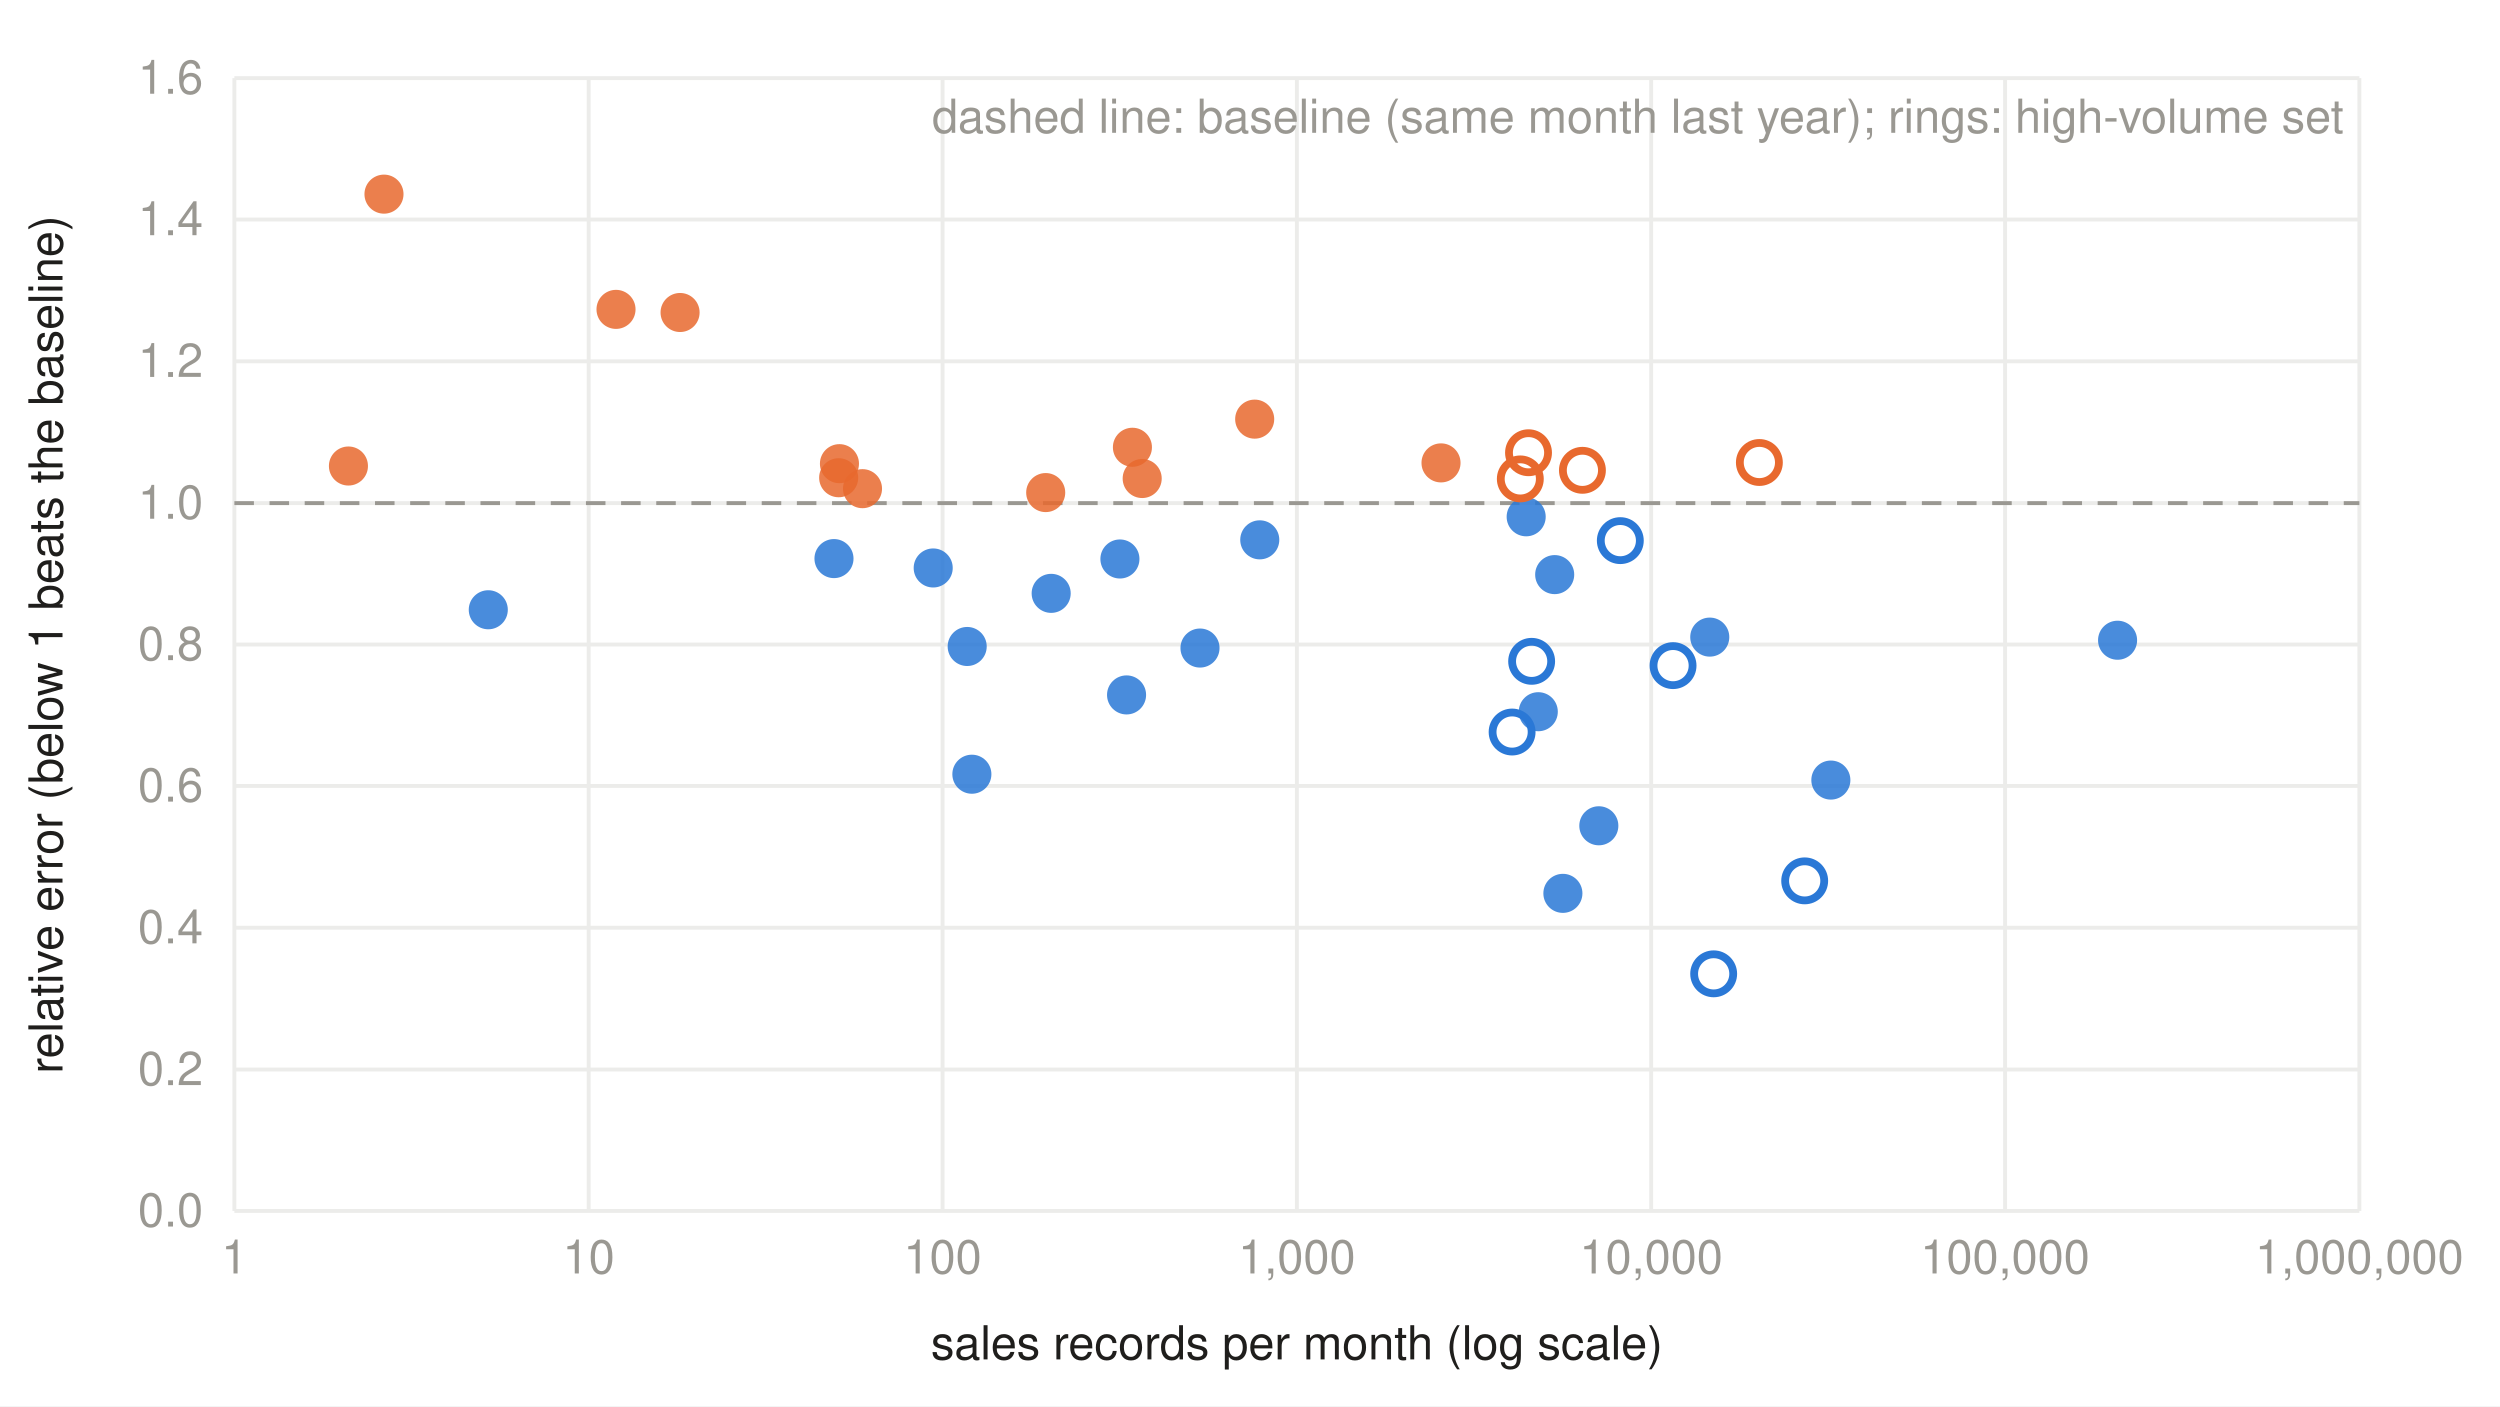
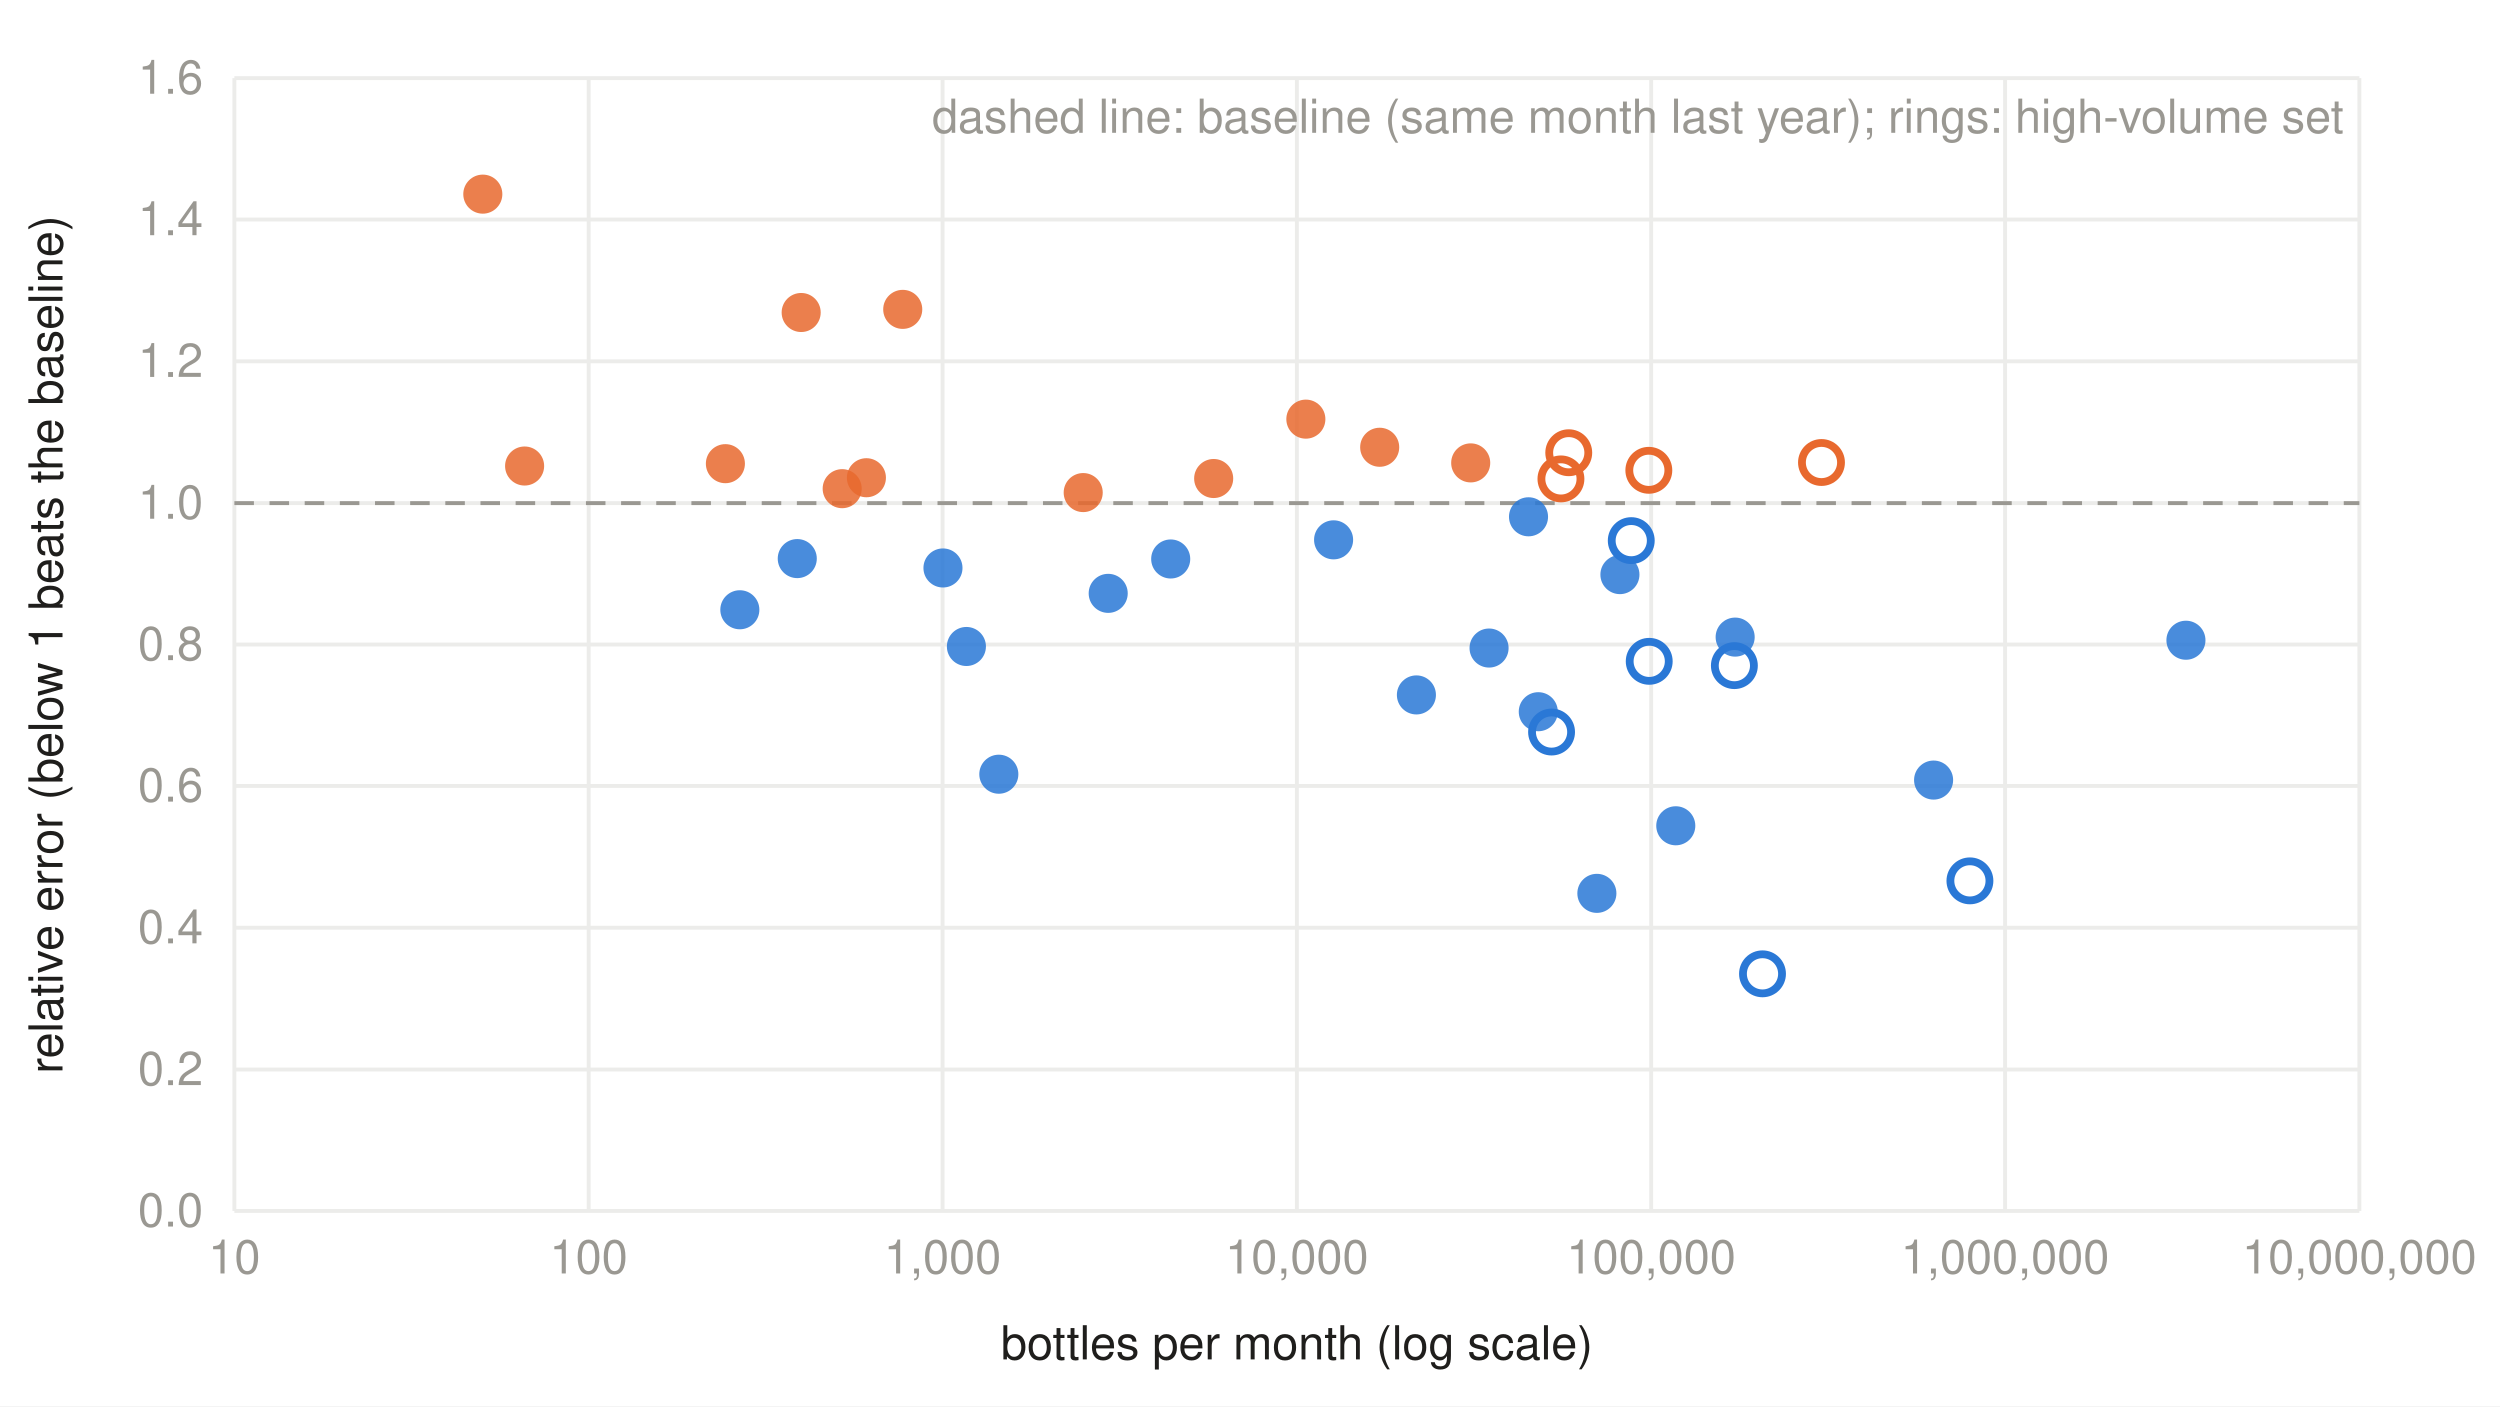
<svg xmlns="http://www.w3.org/2000/svg" viewBox="0 0 640 360" width="640" height="360" font-family="system-ui, -apple-system, Segoe UI, Helvetica, Arial, sans-serif" font-size="12">
  <rect width="640" height="360" fill="#ffffff" />
  <line x1="60.0" y1="20" x2="60.0" y2="310" stroke="#ececea" />
-   <text x="60.0" y="326" text-anchor="middle" fill="#9a9892">1</text>
+   <text x="60.0" y="326" text-anchor="middle" fill="#9a9892">10</text>
  <line x1="150.7" y1="20" x2="150.7" y2="310" stroke="#ececea" />
-   <text x="150.7" y="326" text-anchor="middle" fill="#9a9892">10</text>
+   <text x="150.7" y="326" text-anchor="middle" fill="#9a9892">100</text>
  <line x1="241.3" y1="20" x2="241.3" y2="310" stroke="#ececea" />
-   <text x="241.3" y="326" text-anchor="middle" fill="#9a9892">100</text>
+   <text x="241.3" y="326" text-anchor="middle" fill="#9a9892">1,000</text>
  <line x1="332.0" y1="20" x2="332.0" y2="310" stroke="#ececea" />
-   <text x="332.0" y="326" text-anchor="middle" fill="#9a9892">1,000</text>
+   <text x="332.0" y="326" text-anchor="middle" fill="#9a9892">10,000</text>
  <line x1="422.7" y1="20" x2="422.7" y2="310" stroke="#ececea" />
-   <text x="422.7" y="326" text-anchor="middle" fill="#9a9892">10,000</text>
+   <text x="422.7" y="326" text-anchor="middle" fill="#9a9892">100,000</text>
  <line x1="513.3" y1="20" x2="513.3" y2="310" stroke="#ececea" />
-   <text x="513.3" y="326" text-anchor="middle" fill="#9a9892">100,000</text>
+   <text x="513.3" y="326" text-anchor="middle" fill="#9a9892">1,000,000</text>
  <line x1="604.0" y1="20" x2="604.0" y2="310" stroke="#ececea" />
-   <text x="604.0" y="326" text-anchor="middle" fill="#9a9892">1,000,000</text>
+   <text x="604.0" y="326" text-anchor="middle" fill="#9a9892">10,000,000</text>
  <line x1="60" y1="310.0" x2="604" y2="310.0" stroke="#ececea" />
  <text x="52" y="314.0" text-anchor="end" fill="#9a9892">0.0</text>
  <line x1="60" y1="273.8" x2="604" y2="273.8" stroke="#ececea" />
  <text x="52" y="277.8" text-anchor="end" fill="#9a9892">0.2</text>
  <line x1="60" y1="237.5" x2="604" y2="237.5" stroke="#ececea" />
  <text x="52" y="241.5" text-anchor="end" fill="#9a9892">0.4</text>
  <line x1="60" y1="201.2" x2="604" y2="201.2" stroke="#ececea" />
  <text x="52" y="205.2" text-anchor="end" fill="#9a9892">0.6</text>
  <line x1="60" y1="165.0" x2="604" y2="165.0" stroke="#ececea" />
  <text x="52" y="169.0" text-anchor="end" fill="#9a9892">0.8</text>
  <line x1="60" y1="128.8" x2="604" y2="128.8" stroke="#ececea" />
  <text x="52" y="132.8" text-anchor="end" fill="#9a9892">1.0</text>
  <line x1="60" y1="92.5" x2="604" y2="92.5" stroke="#ececea" />
  <text x="52" y="96.5" text-anchor="end" fill="#9a9892">1.2</text>
  <line x1="60" y1="56.2" x2="604" y2="56.2" stroke="#ececea" />
  <text x="52" y="60.2" text-anchor="end" fill="#9a9892">1.4</text>
  <line x1="60" y1="20.0" x2="604" y2="20.0" stroke="#ececea" />
  <text x="52" y="24.0" text-anchor="end" fill="#9a9892">1.6</text>
  <line x1="60" y1="128.8" x2="604" y2="128.8" stroke="#9a9892" stroke-dasharray="5 4" />
  <text x="600" y="34" text-anchor="end" fill="#9a9892">dashed line: baseline (same month last year); rings: high-volume set</text>
-   <circle cx="542.1" cy="163.9" r="5" fill="#2a78d6" fill-opacity="0.85" />
-   <circle cx="248.8" cy="198.2" r="5" fill="#2a78d6" fill-opacity="0.85" />
-   <circle cx="220.8" cy="125.1" r="5" fill="#e8692e" fill-opacity="0.85" />
-   <circle cx="322.5" cy="138.2" r="5" fill="#2a78d6" fill-opacity="0.85" />
-   <circle cx="288.4" cy="177.9" r="5" fill="#2a78d6" fill-opacity="0.85" />
-   <circle cx="247.6" cy="165.5" r="5" fill="#2a78d6" fill-opacity="0.85" />
-   <circle cx="390.7" cy="132.3" r="5" fill="#2a78d6" fill-opacity="0.85" />
-   <circle cx="400.1" cy="228.7" r="5" fill="#2a78d6" fill-opacity="0.85" />
-   <circle cx="213.5" cy="143.0" r="5" fill="#2a78d6" fill-opacity="0.85" />
-   <circle cx="214.7" cy="122.3" r="5" fill="#e8692e" fill-opacity="0.85" />
-   <circle cx="468.7" cy="199.7" r="5" fill="#2a78d6" fill-opacity="0.85" />
-   <circle cx="89.2" cy="119.3" r="5" fill="#e8692e" fill-opacity="0.85" />
-   <circle cx="98.3" cy="49.7" r="5" fill="#e8692e" fill-opacity="0.85" />
-   <circle cx="368.9" cy="118.5" r="5" fill="#e8692e" fill-opacity="0.85" />
-   <circle cx="174.1" cy="80.0" r="5" fill="#e8692e" fill-opacity="0.85" />
-   <circle cx="307.2" cy="165.9" r="5" fill="#2a78d6" fill-opacity="0.85" />
-   <circle cx="398.0" cy="147.1" r="5" fill="#2a78d6" fill-opacity="0.85" />
-   <circle cx="286.7" cy="143.1" r="5" fill="#2a78d6" fill-opacity="0.85" />
+   <circle cx="559.6" cy="163.9" r="5" fill="#2a78d6" fill-opacity="0.85" />
+   <circle cx="255.7" cy="198.2" r="5" fill="#2a78d6" fill-opacity="0.85" />
+   <circle cx="215.6" cy="125.1" r="5" fill="#e8692e" fill-opacity="0.85" />
+   <circle cx="341.4" cy="138.2" r="5" fill="#2a78d6" fill-opacity="0.85" />
+   <circle cx="362.6" cy="177.9" r="5" fill="#2a78d6" fill-opacity="0.85" />
+   <circle cx="247.4" cy="165.5" r="5" fill="#2a78d6" fill-opacity="0.85" />
+   <circle cx="391.3" cy="132.3" r="5" fill="#2a78d6" fill-opacity="0.85" />
+   <circle cx="408.8" cy="228.7" r="5" fill="#2a78d6" fill-opacity="0.85" />
+   <circle cx="204.1" cy="143.0" r="5" fill="#2a78d6" fill-opacity="0.85" />
+   <circle cx="221.8" cy="122.3" r="5" fill="#e8692e" fill-opacity="0.85" />
+   <circle cx="495.0" cy="199.7" r="5" fill="#2a78d6" fill-opacity="0.85" />
+   <circle cx="134.3" cy="119.3" r="5" fill="#e8692e" fill-opacity="0.85" />
+   <circle cx="123.6" cy="49.7" r="5" fill="#e8692e" fill-opacity="0.85" />
+   <circle cx="376.5" cy="118.5" r="5" fill="#e8692e" fill-opacity="0.85" />
+   <circle cx="205.1" cy="80.0" r="5" fill="#e8692e" fill-opacity="0.85" />
+   <circle cx="381.2" cy="165.9" r="5" fill="#2a78d6" fill-opacity="0.85" />
+   <circle cx="414.7" cy="147.1" r="5" fill="#2a78d6" fill-opacity="0.85" />
+   <circle cx="299.7" cy="143.1" r="5" fill="#2a78d6" fill-opacity="0.85" />
  <circle cx="393.8" cy="182.2" r="5" fill="#2a78d6" fill-opacity="0.85" />
-   <circle cx="292.4" cy="122.5" r="5" fill="#e8692e" fill-opacity="0.85" />
-   <circle cx="269.1" cy="151.9" r="5" fill="#2a78d6" fill-opacity="0.85" />
-   <circle cx="409.3" cy="211.4" r="5" fill="#2a78d6" fill-opacity="0.85" />
-   <circle cx="157.7" cy="79.2" r="5" fill="#e8692e" fill-opacity="0.85" />
-   <circle cx="125.0" cy="156.1" r="5" fill="#2a78d6" fill-opacity="0.85" />
-   <circle cx="321.2" cy="107.3" r="5" fill="#e8692e" fill-opacity="0.85" />
-   <circle cx="214.9" cy="118.7" r="5" fill="#e8692e" fill-opacity="0.85" />
-   <circle cx="267.7" cy="126.1" r="5" fill="#e8692e" fill-opacity="0.85" />
-   <circle cx="289.9" cy="114.5" r="5" fill="#e8692e" fill-opacity="0.85" />
-   <circle cx="238.9" cy="145.4" r="5" fill="#2a78d6" fill-opacity="0.85" />
-   <circle cx="437.7" cy="163.1" r="5" fill="#2a78d6" fill-opacity="0.85" />
-   <circle cx="428.3" cy="170.4" r="5" fill="none" stroke="#2a78d6" stroke-width="2" />
-   <circle cx="392.1" cy="169.3" r="5" fill="none" stroke="#2a78d6" stroke-width="2" />
-   <circle cx="387.1" cy="187.4" r="5" fill="none" stroke="#2a78d6" stroke-width="2" />
-   <circle cx="450.4" cy="118.4" r="5" fill="none" stroke="#e8692e" stroke-width="2" />
-   <circle cx="438.7" cy="249.3" r="5" fill="none" stroke="#2a78d6" stroke-width="2" />
-   <circle cx="391.3" cy="115.9" r="5" fill="none" stroke="#e8692e" stroke-width="2" />
-   <circle cx="405.1" cy="120.4" r="5" fill="none" stroke="#e8692e" stroke-width="2" />
-   <circle cx="414.8" cy="138.4" r="5" fill="none" stroke="#2a78d6" stroke-width="2" />
-   <circle cx="389.2" cy="122.6" r="5" fill="none" stroke="#e8692e" stroke-width="2" />
-   <circle cx="462.0" cy="225.5" r="5" fill="none" stroke="#2a78d6" stroke-width="2" />
-   <text x="332.0" y="348" text-anchor="middle" fill="#1f1e1c">sales records per month (log scale)</text>
+   <circle cx="310.7" cy="122.5" r="5" fill="#e8692e" fill-opacity="0.85" />
+   <circle cx="283.7" cy="151.9" r="5" fill="#2a78d6" fill-opacity="0.85" />
+   <circle cx="429.0" cy="211.4" r="5" fill="#2a78d6" fill-opacity="0.85" />
+   <circle cx="231.1" cy="79.2" r="5" fill="#e8692e" fill-opacity="0.85" />
+   <circle cx="189.4" cy="156.1" r="5" fill="#2a78d6" fill-opacity="0.85" />
+   <circle cx="334.3" cy="107.3" r="5" fill="#e8692e" fill-opacity="0.85" />
+   <circle cx="185.7" cy="118.7" r="5" fill="#e8692e" fill-opacity="0.85" />
+   <circle cx="277.3" cy="126.1" r="5" fill="#e8692e" fill-opacity="0.85" />
+   <circle cx="353.2" cy="114.5" r="5" fill="#e8692e" fill-opacity="0.85" />
+   <circle cx="241.4" cy="145.4" r="5" fill="#2a78d6" fill-opacity="0.85" />
+   <circle cx="444.2" cy="163.1" r="5" fill="#2a78d6" fill-opacity="0.85" />
+   <circle cx="444.0" cy="170.4" r="5" fill="none" stroke="#2a78d6" stroke-width="2" />
+   <circle cx="422.2" cy="169.3" r="5" fill="none" stroke="#2a78d6" stroke-width="2" />
+   <circle cx="397.2" cy="187.4" r="5" fill="none" stroke="#2a78d6" stroke-width="2" />
+   <circle cx="466.3" cy="118.4" r="5" fill="none" stroke="#e8692e" stroke-width="2" />
+   <circle cx="451.2" cy="249.3" r="5" fill="none" stroke="#2a78d6" stroke-width="2" />
+   <circle cx="401.6" cy="115.9" r="5" fill="none" stroke="#e8692e" stroke-width="2" />
+   <circle cx="422.1" cy="120.4" r="5" fill="none" stroke="#e8692e" stroke-width="2" />
+   <circle cx="417.6" cy="138.4" r="5" fill="none" stroke="#2a78d6" stroke-width="2" />
+   <circle cx="399.6" cy="122.6" r="5" fill="none" stroke="#e8692e" stroke-width="2" />
+   <circle cx="504.3" cy="225.5" r="5" fill="none" stroke="#2a78d6" stroke-width="2" />
+   <text x="332.0" y="348" text-anchor="middle" fill="#1f1e1c">bottles per month (log scale)</text>
  <text x="16" y="165.0" text-anchor="middle" fill="#1f1e1c" transform="rotate(-90 16 165.0)">relative error (below 1 beats the baseline)</text>
</svg>
